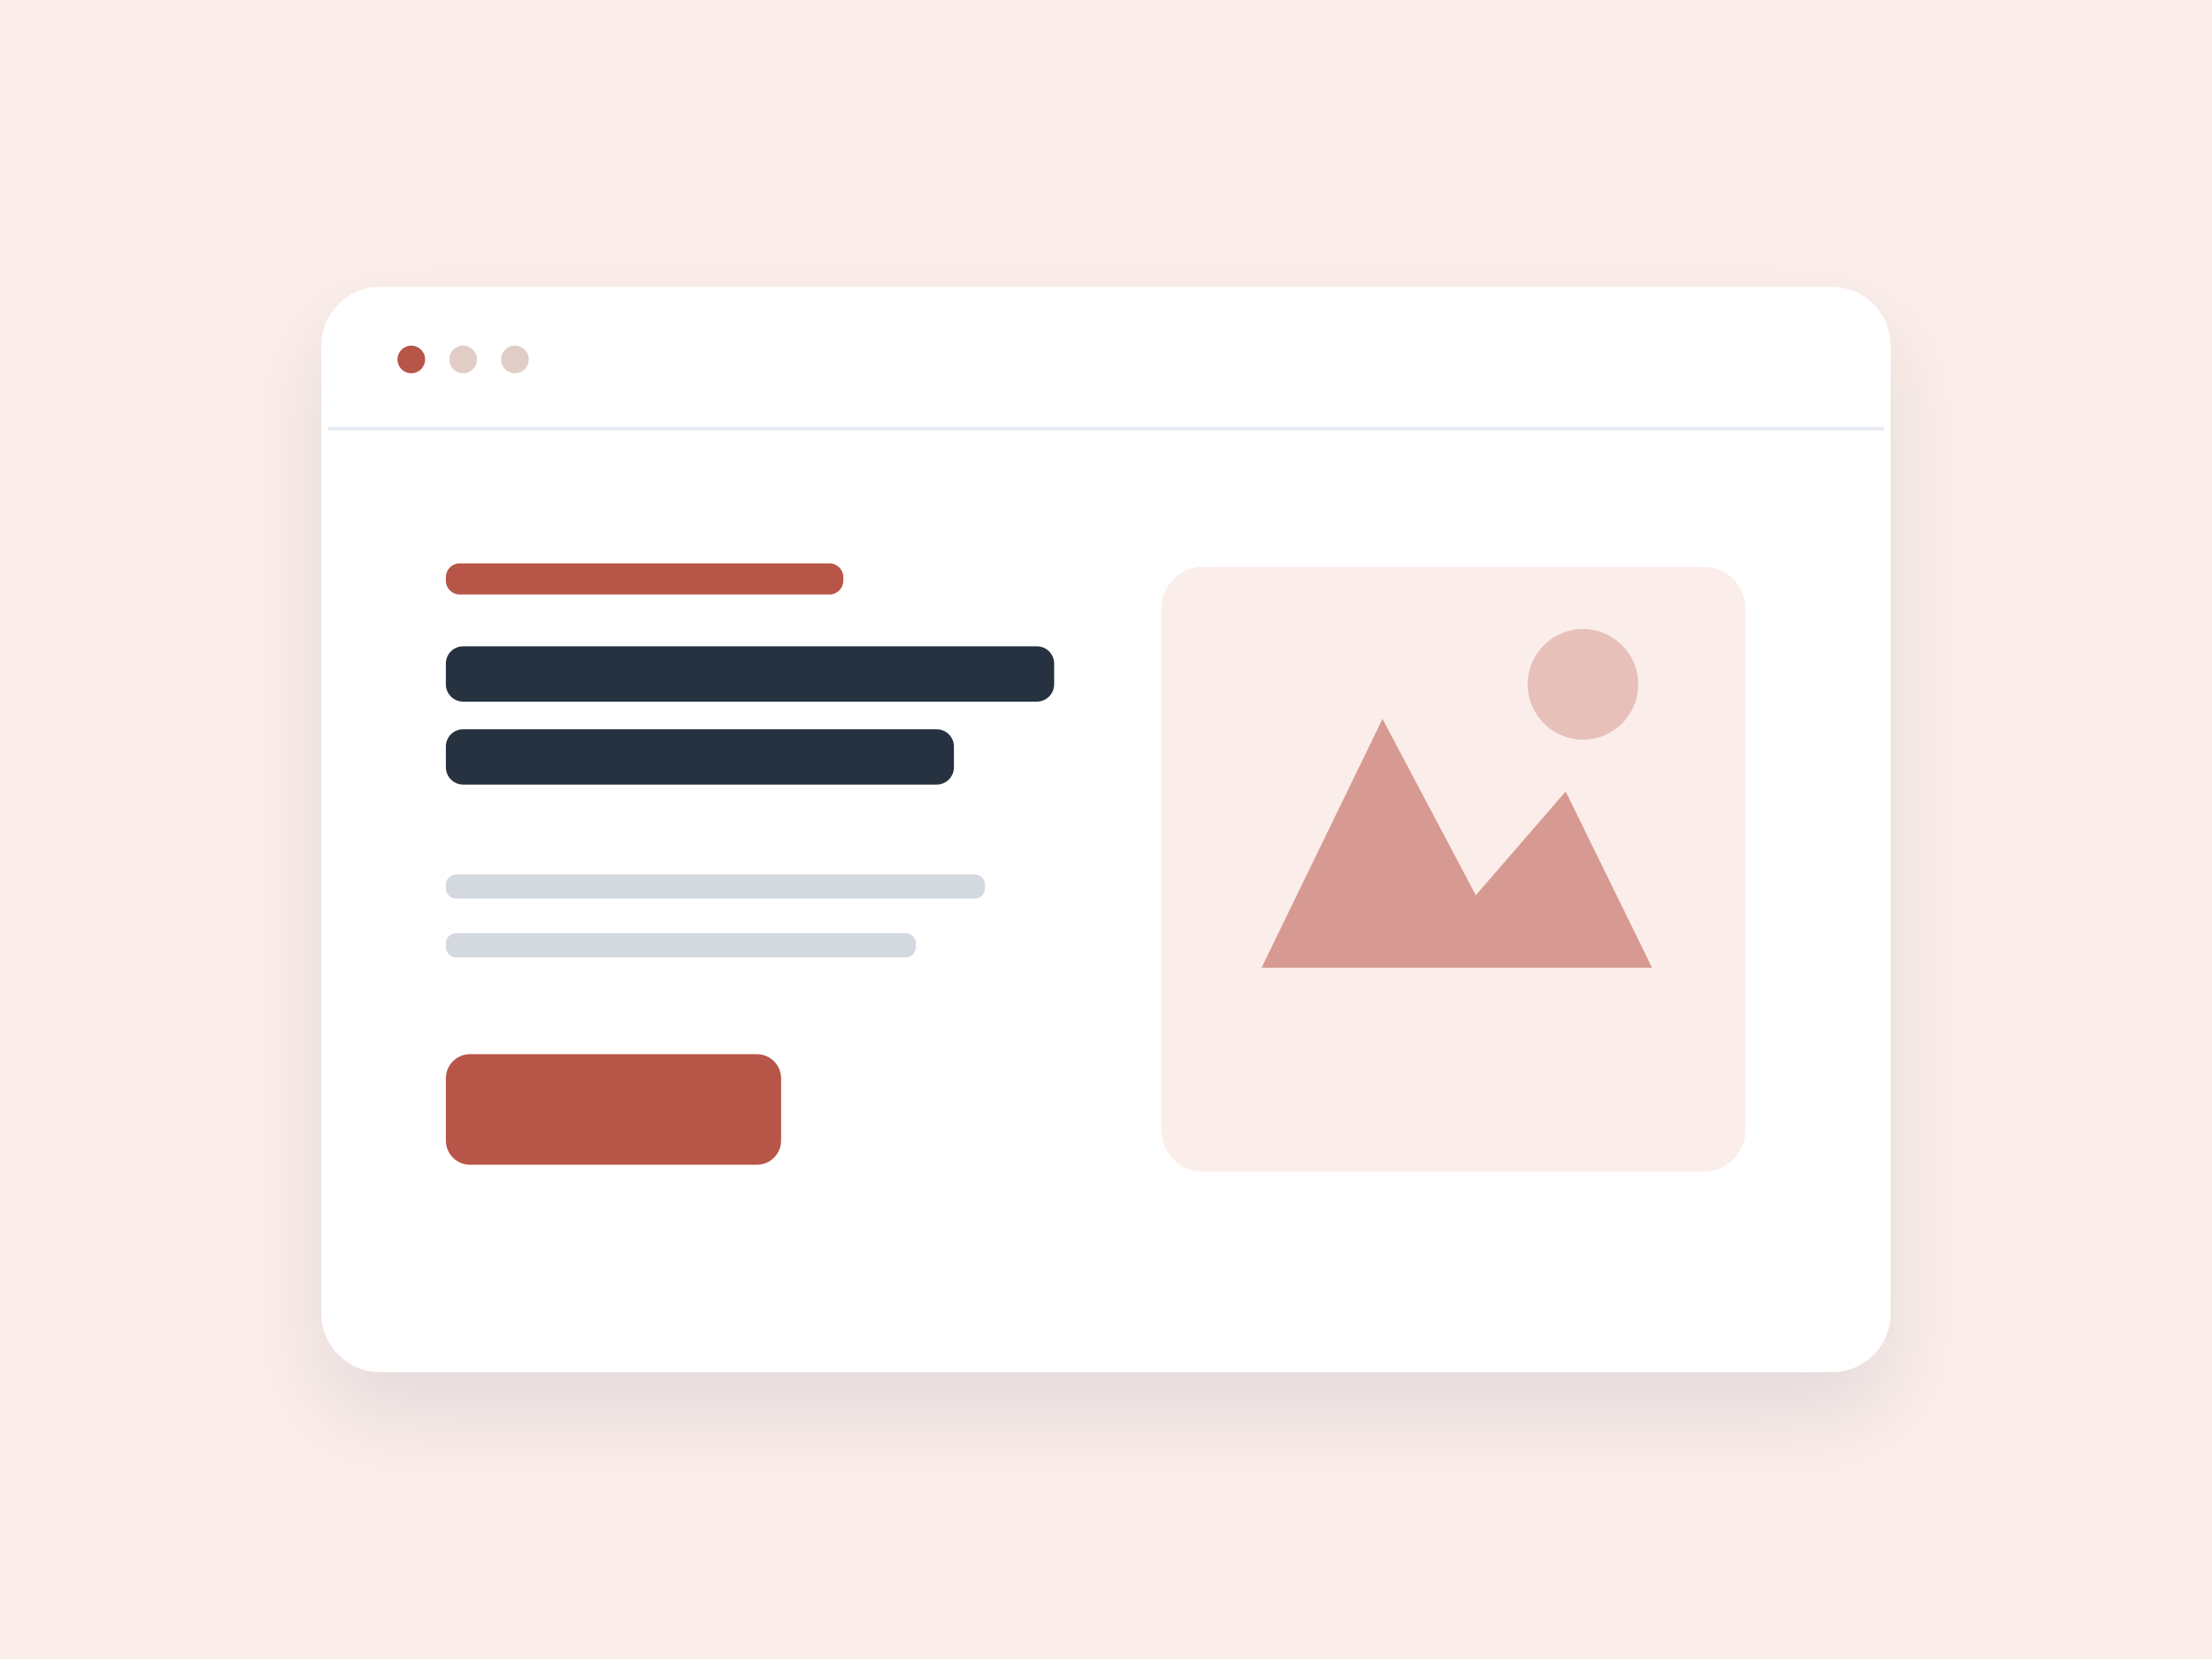
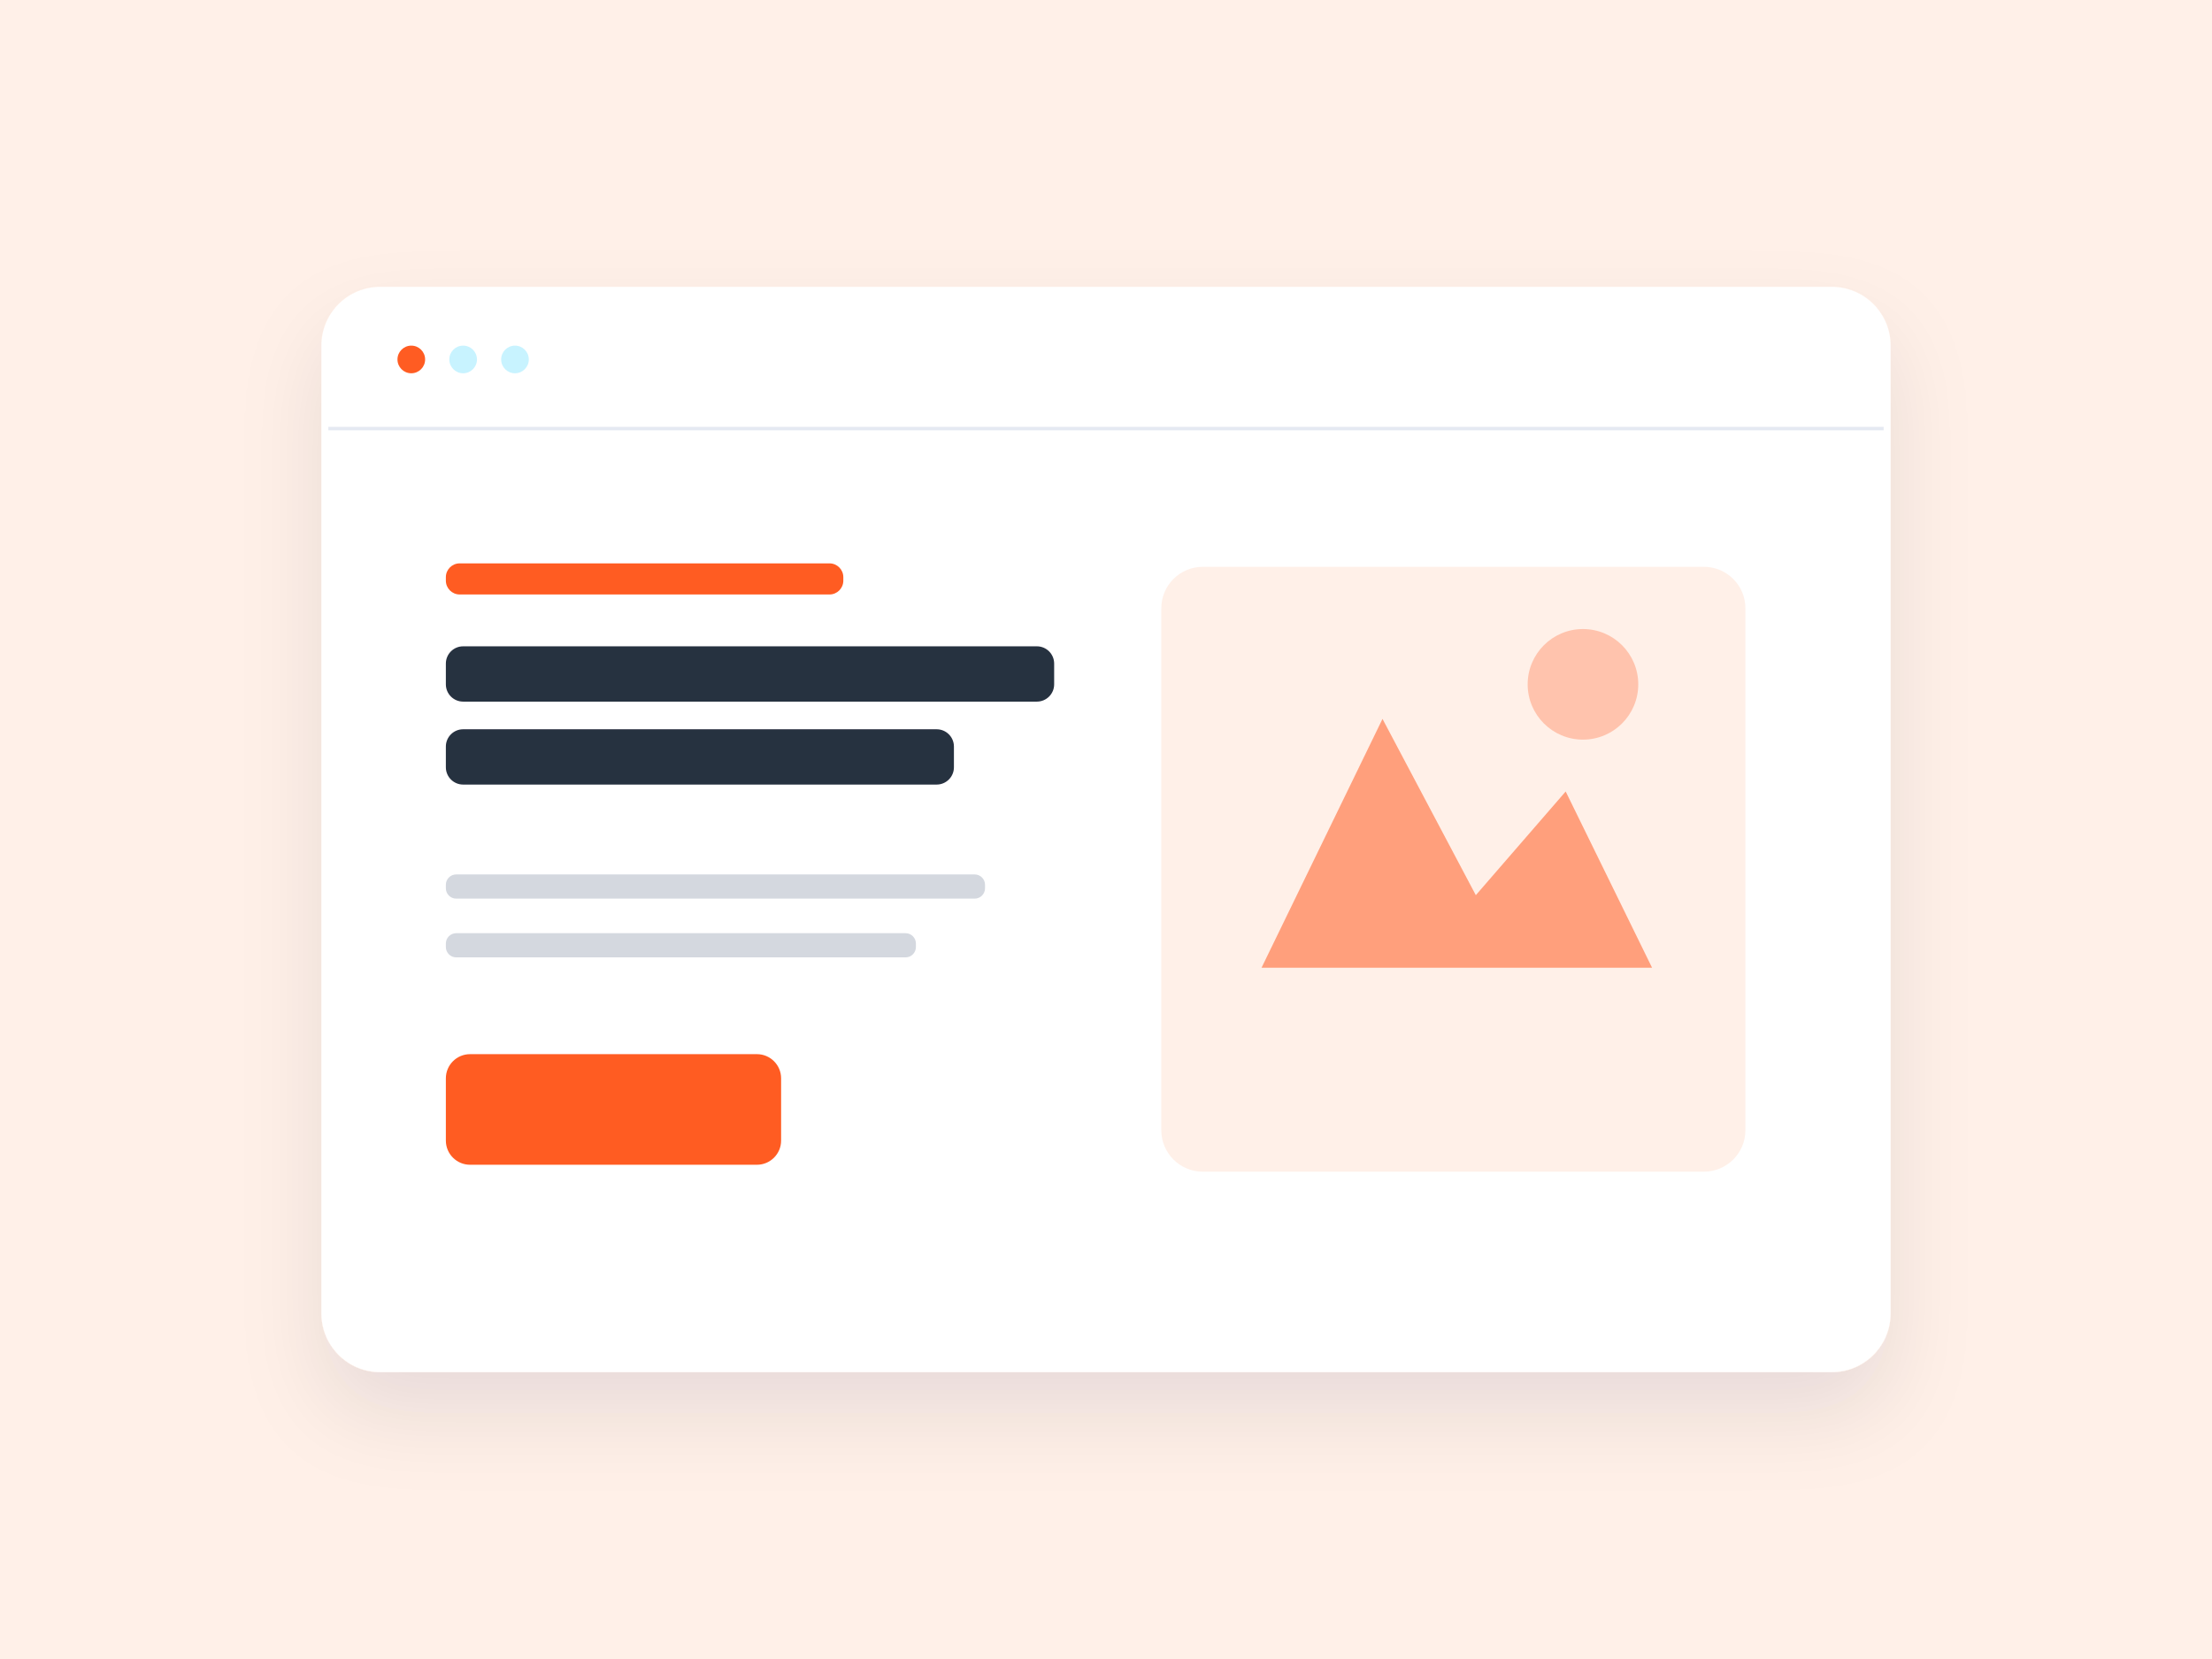
<svg xmlns="http://www.w3.org/2000/svg" width="640" height="480" viewBox="0 0 640 480">
  <defs>
    <filter id="shadow" x="-30%" y="-30%" width="160%" height="180%">
      <feDropShadow dx="0" dy="12" stdDeviation="12" flood-color="#192443" flood-opacity=".09" />
    </filter>
  </defs>
-   <rect width="640" height="480" fill="#FBEEEA" />
+   <rect width="640" height="480" fill="#FFF0E8" />
  <g filter="url(#shadow)">
    <rect x="93" y="83" width="454" height="314" rx="17" fill="white" />
    <path d="M95 124h450" stroke="#E5E9F2" />
-     <circle cx="119" cy="104" r="4" fill="#B85549" />
-     <circle cx="134" cy="104" r="4" fill="#E1CDC6" />
-     <circle cx="149" cy="104" r="4" fill="#E1CDC6" />
-     <rect x="129" y="163" width="115" height="9" rx="4" fill="#B85549" />
+     <circle cx="119" cy="104" r="4" fill="#FF5C23" />
+     <circle cx="134" cy="104" r="4" fill="#C8F3FF" />
+     <circle cx="149" cy="104" r="4" fill="#C8F3FF" />
+     <rect x="129" y="163" width="115" height="9" rx="4" fill="#FF5C23" />
    <rect x="129" y="187" width="176" height="16" rx="5" fill="#283040" />
    <rect x="129" y="211" width="147" height="16" rx="5" fill="#283040" />
    <rect x="129" y="253" width="156" height="7" rx="3" fill="#D4D8DF" />
    <rect x="129" y="270" width="136" height="7" rx="3" fill="#D4D8DF" />
-     <rect x="129" y="305" width="97" height="32" rx="7" fill="#B85549" />
-     <rect x="336" y="164" width="169" height="175" rx="12" fill="#FBEEEA" />
-     <path d="m365 280 35-72 27 51 26-30 25 51Z" fill="#B85549" opacity=".55" />
-     <circle cx="458" cy="198" r="16" fill="#B85549" opacity=".3" />
+     <rect x="129" y="305" width="97" height="32" rx="7" fill="#FF5C23" />
+     <rect x="336" y="164" width="169" height="175" rx="12" fill="#FFF0E8" />
+     <path d="m365 280 35-72 27 51 26-30 25 51Z" fill="#FF5C23" opacity=".55" />
+     <circle cx="458" cy="198" r="16" fill="#FF5C23" opacity=".3" />
  </g>
</svg>
